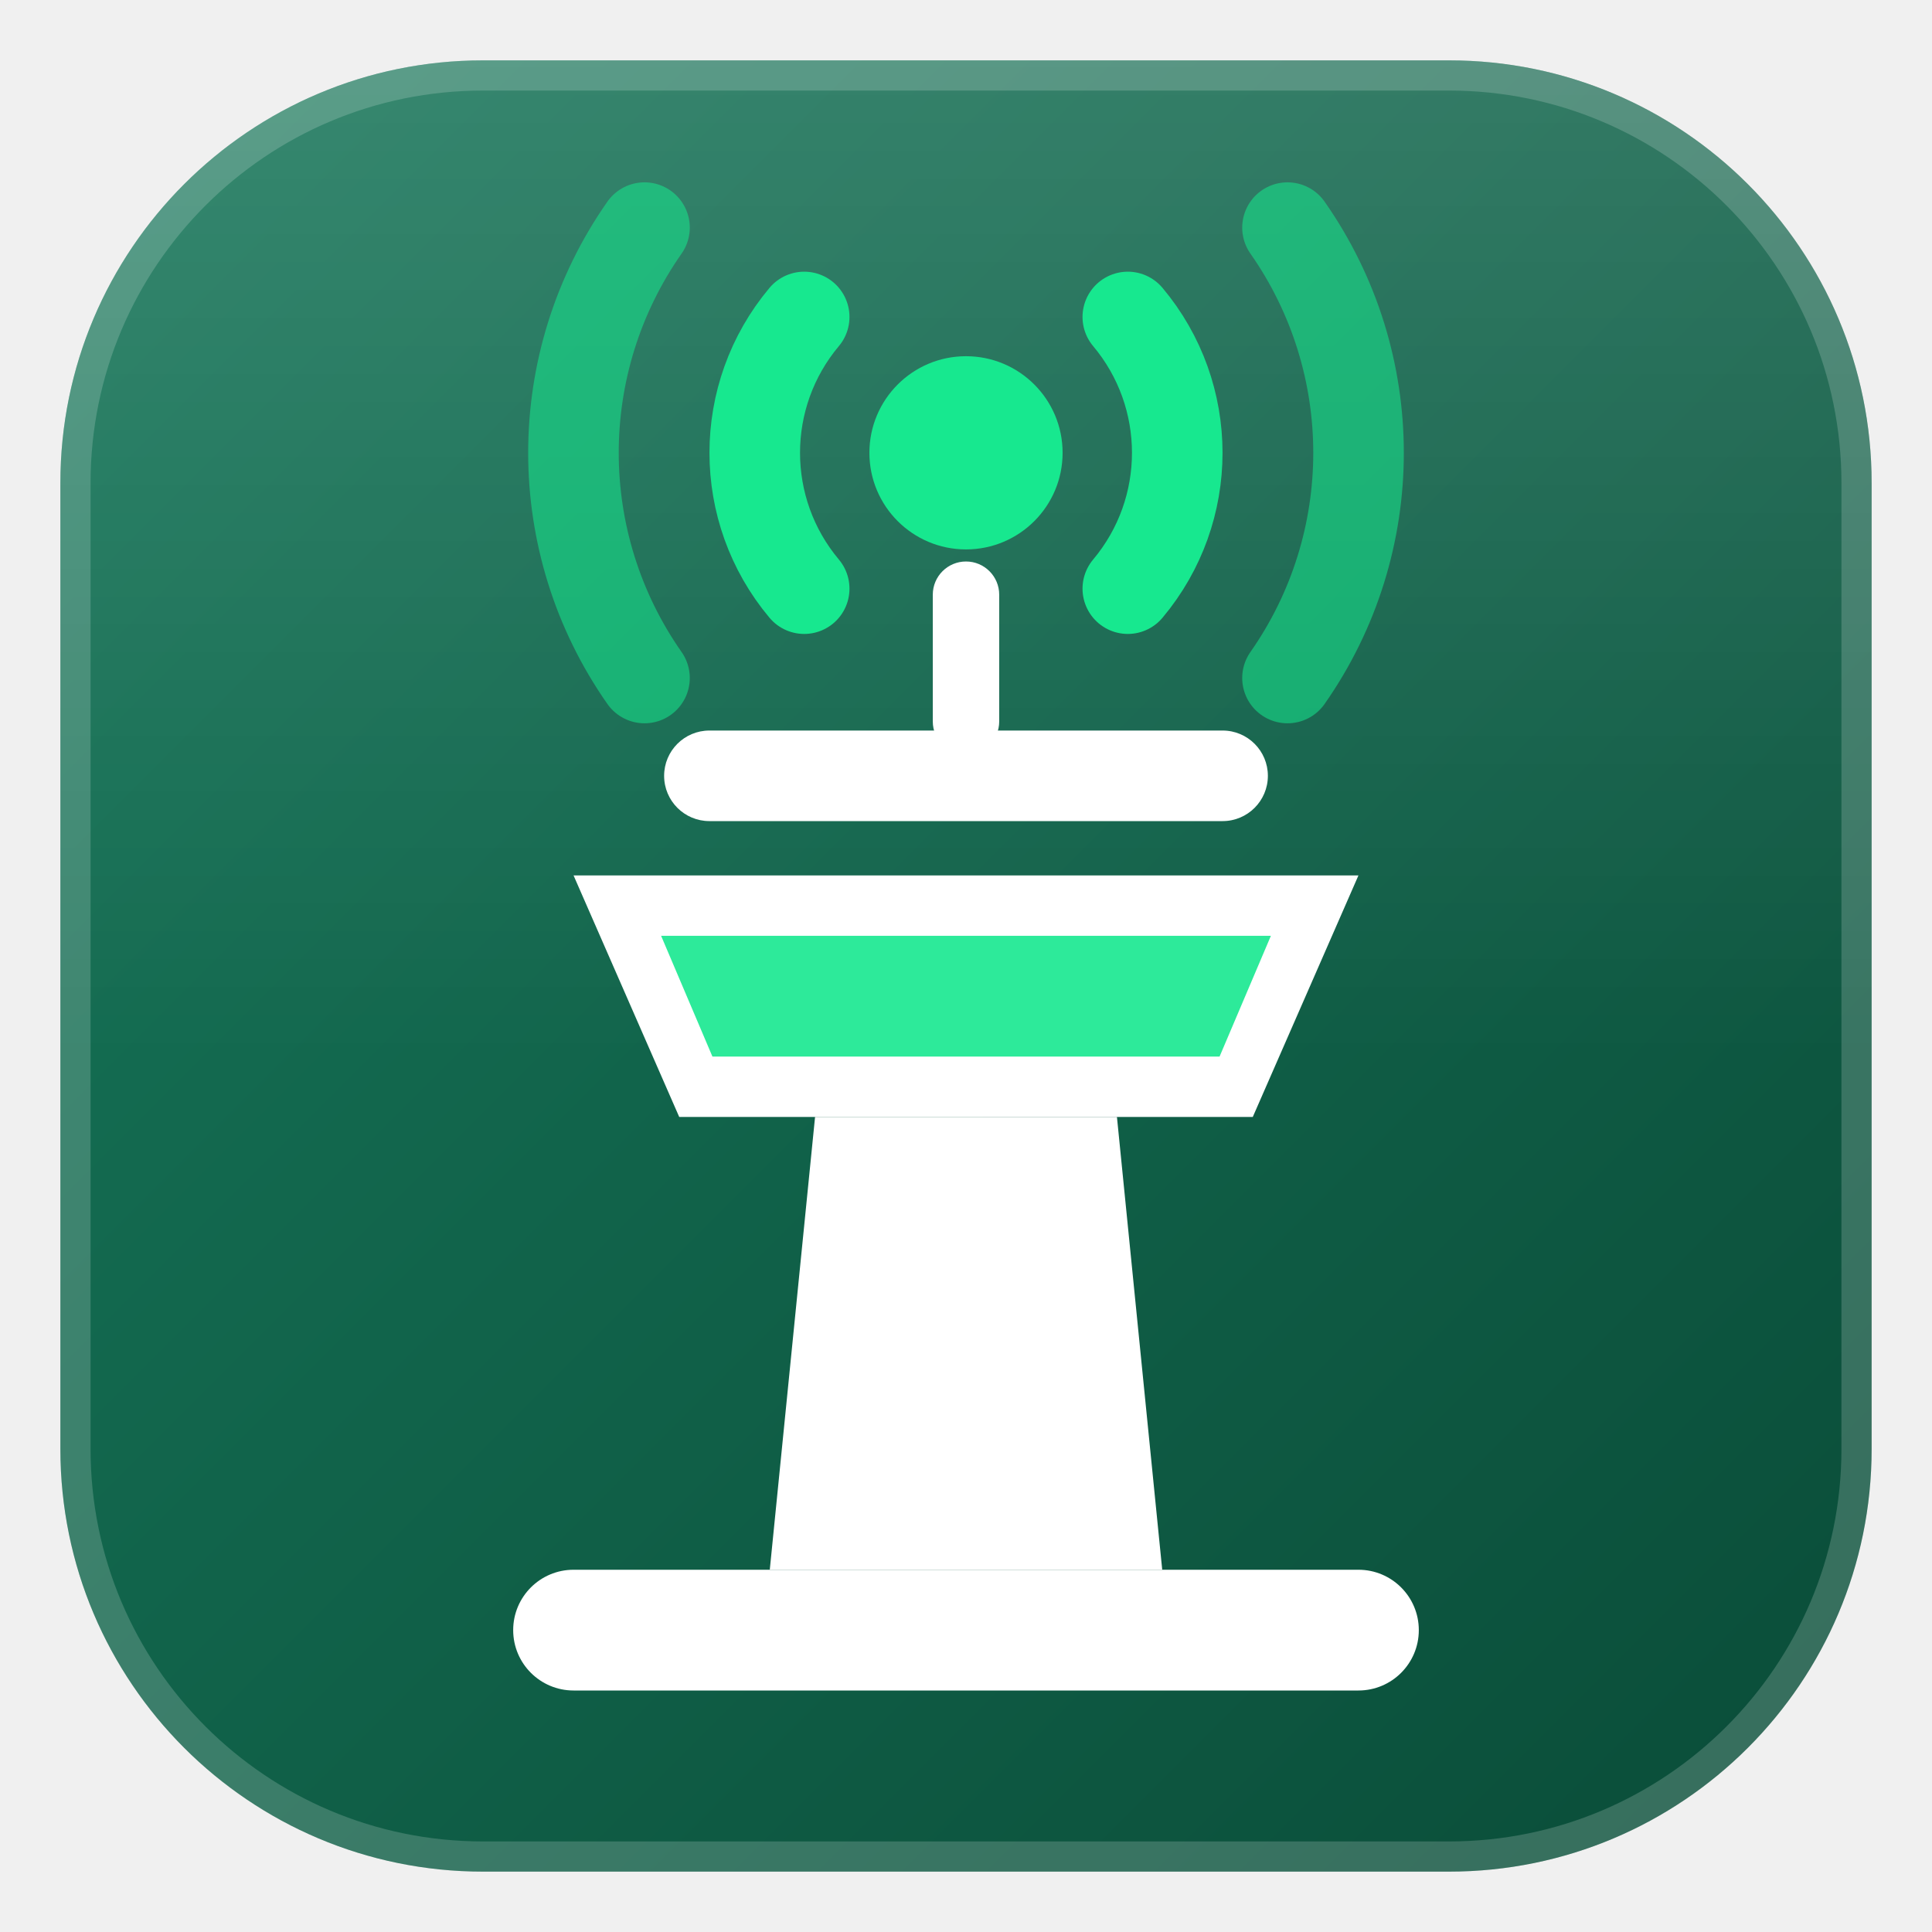
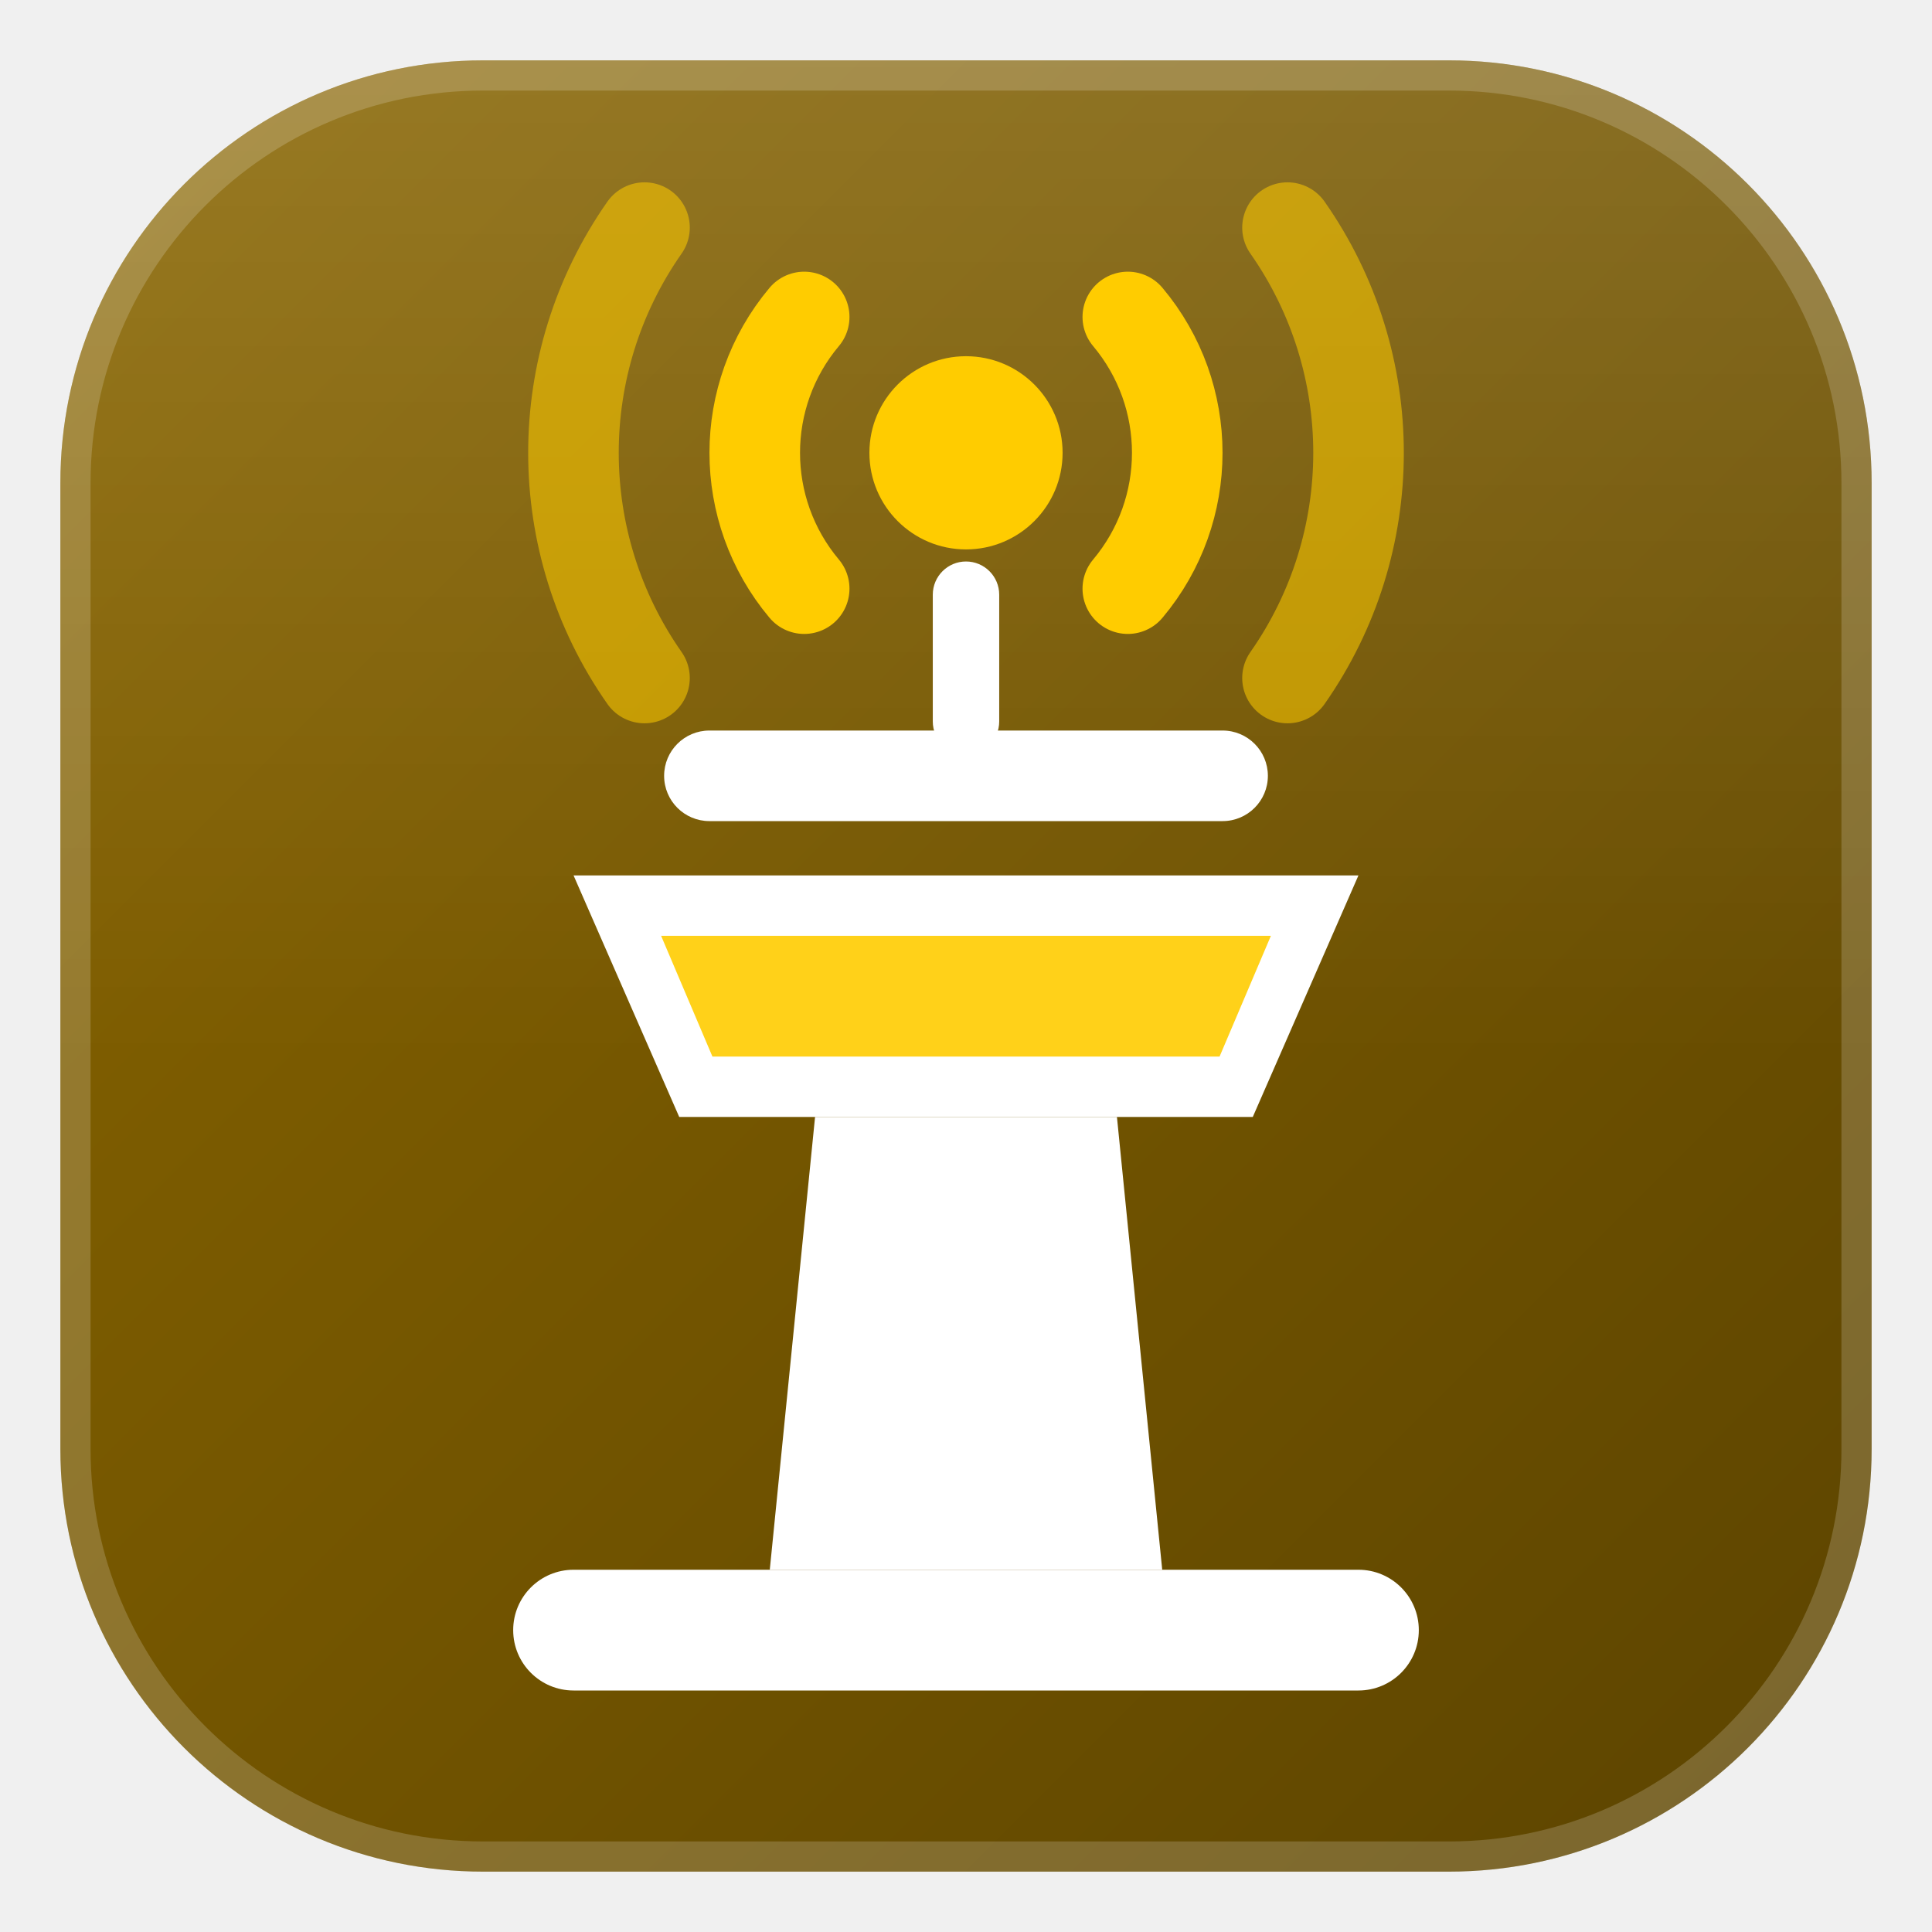
<svg xmlns="http://www.w3.org/2000/svg" viewBox="0 0 64 64" role="img" aria-labelledby="title">
  <defs>
    <linearGradient id="tile" x1="0" y1="0" x2="1" y2="1">
-       <stop offset="0" stop-color="#17775a" />
-       <stop offset="1" stop-color="#0a4c38" />
+       <stop offset="0" stop-color="#8a6600" />
+       <stop offset="1" stop-color="#5c4400" />
    </linearGradient>
    <linearGradient id="sheen" x1="0" y1="0" x2="0" y2="1">
      <stop offset="0" stop-color="#ffffff" stop-opacity=".14" />
      <stop offset=".55" stop-color="#ffffff" stop-opacity="0" />
    </linearGradient>
  </defs>
  <rect x="2" y="2" width="60" height="60" rx="14" fill="url(#tile)" />
  <rect x="2" y="2" width="60" height="60" rx="14" fill="url(#sheen)" />
  <rect x="2.5" y="2.5" width="59" height="59" rx="13.5" fill="none" stroke="#ffffff" stroke-opacity=".18" />
-   <g fill="none" stroke="#17e88f" stroke-width="3" stroke-linecap="round">
+   <g fill="none" stroke="#ffcc00" stroke-width="3" stroke-linecap="round">
    <path d="M37.36 10.5 A7 7 0 0 1 37.36 19.5" />
    <path d="M26.64 10.5 A7 7 0 0 0 26.64 19.5" />
    <path d="M42.65 7.54 A13 13 0 0 1 42.65 22.46" stroke-opacity=".55" />
    <path d="M21.35 7.54 A13 13 0 0 0 21.35 22.46" stroke-opacity=".55" />
  </g>
-   <circle cx="32" cy="15" r="3.2" fill="#17e88f" />
+   <circle cx="32" cy="15" r="3.2" fill="#ffcc00" />
  <g fill="#ffffff">
    <rect x="30.9" y="18.6" width="2.2" height="6.4" rx="1.1" />
    <rect x="22" y="24.2" width="20" height="3" rx="1.5" />
    <path d="M19 29H45L41.5 37H22.5Z" />
    <path d="M27 37H37L38.5 52H25.5Z" />
    <rect x="17" y="52" width="30" height="4" rx="2" />
  </g>
-   <path d="M21.9 31H42.1L40.4 35H23.6Z" fill="#17e88f" fill-opacity=".9" />
+   <path d="M21.9 31H42.1L40.4 35H23.6Z" fill="#ffcc00" fill-opacity=".9" />
</svg>
